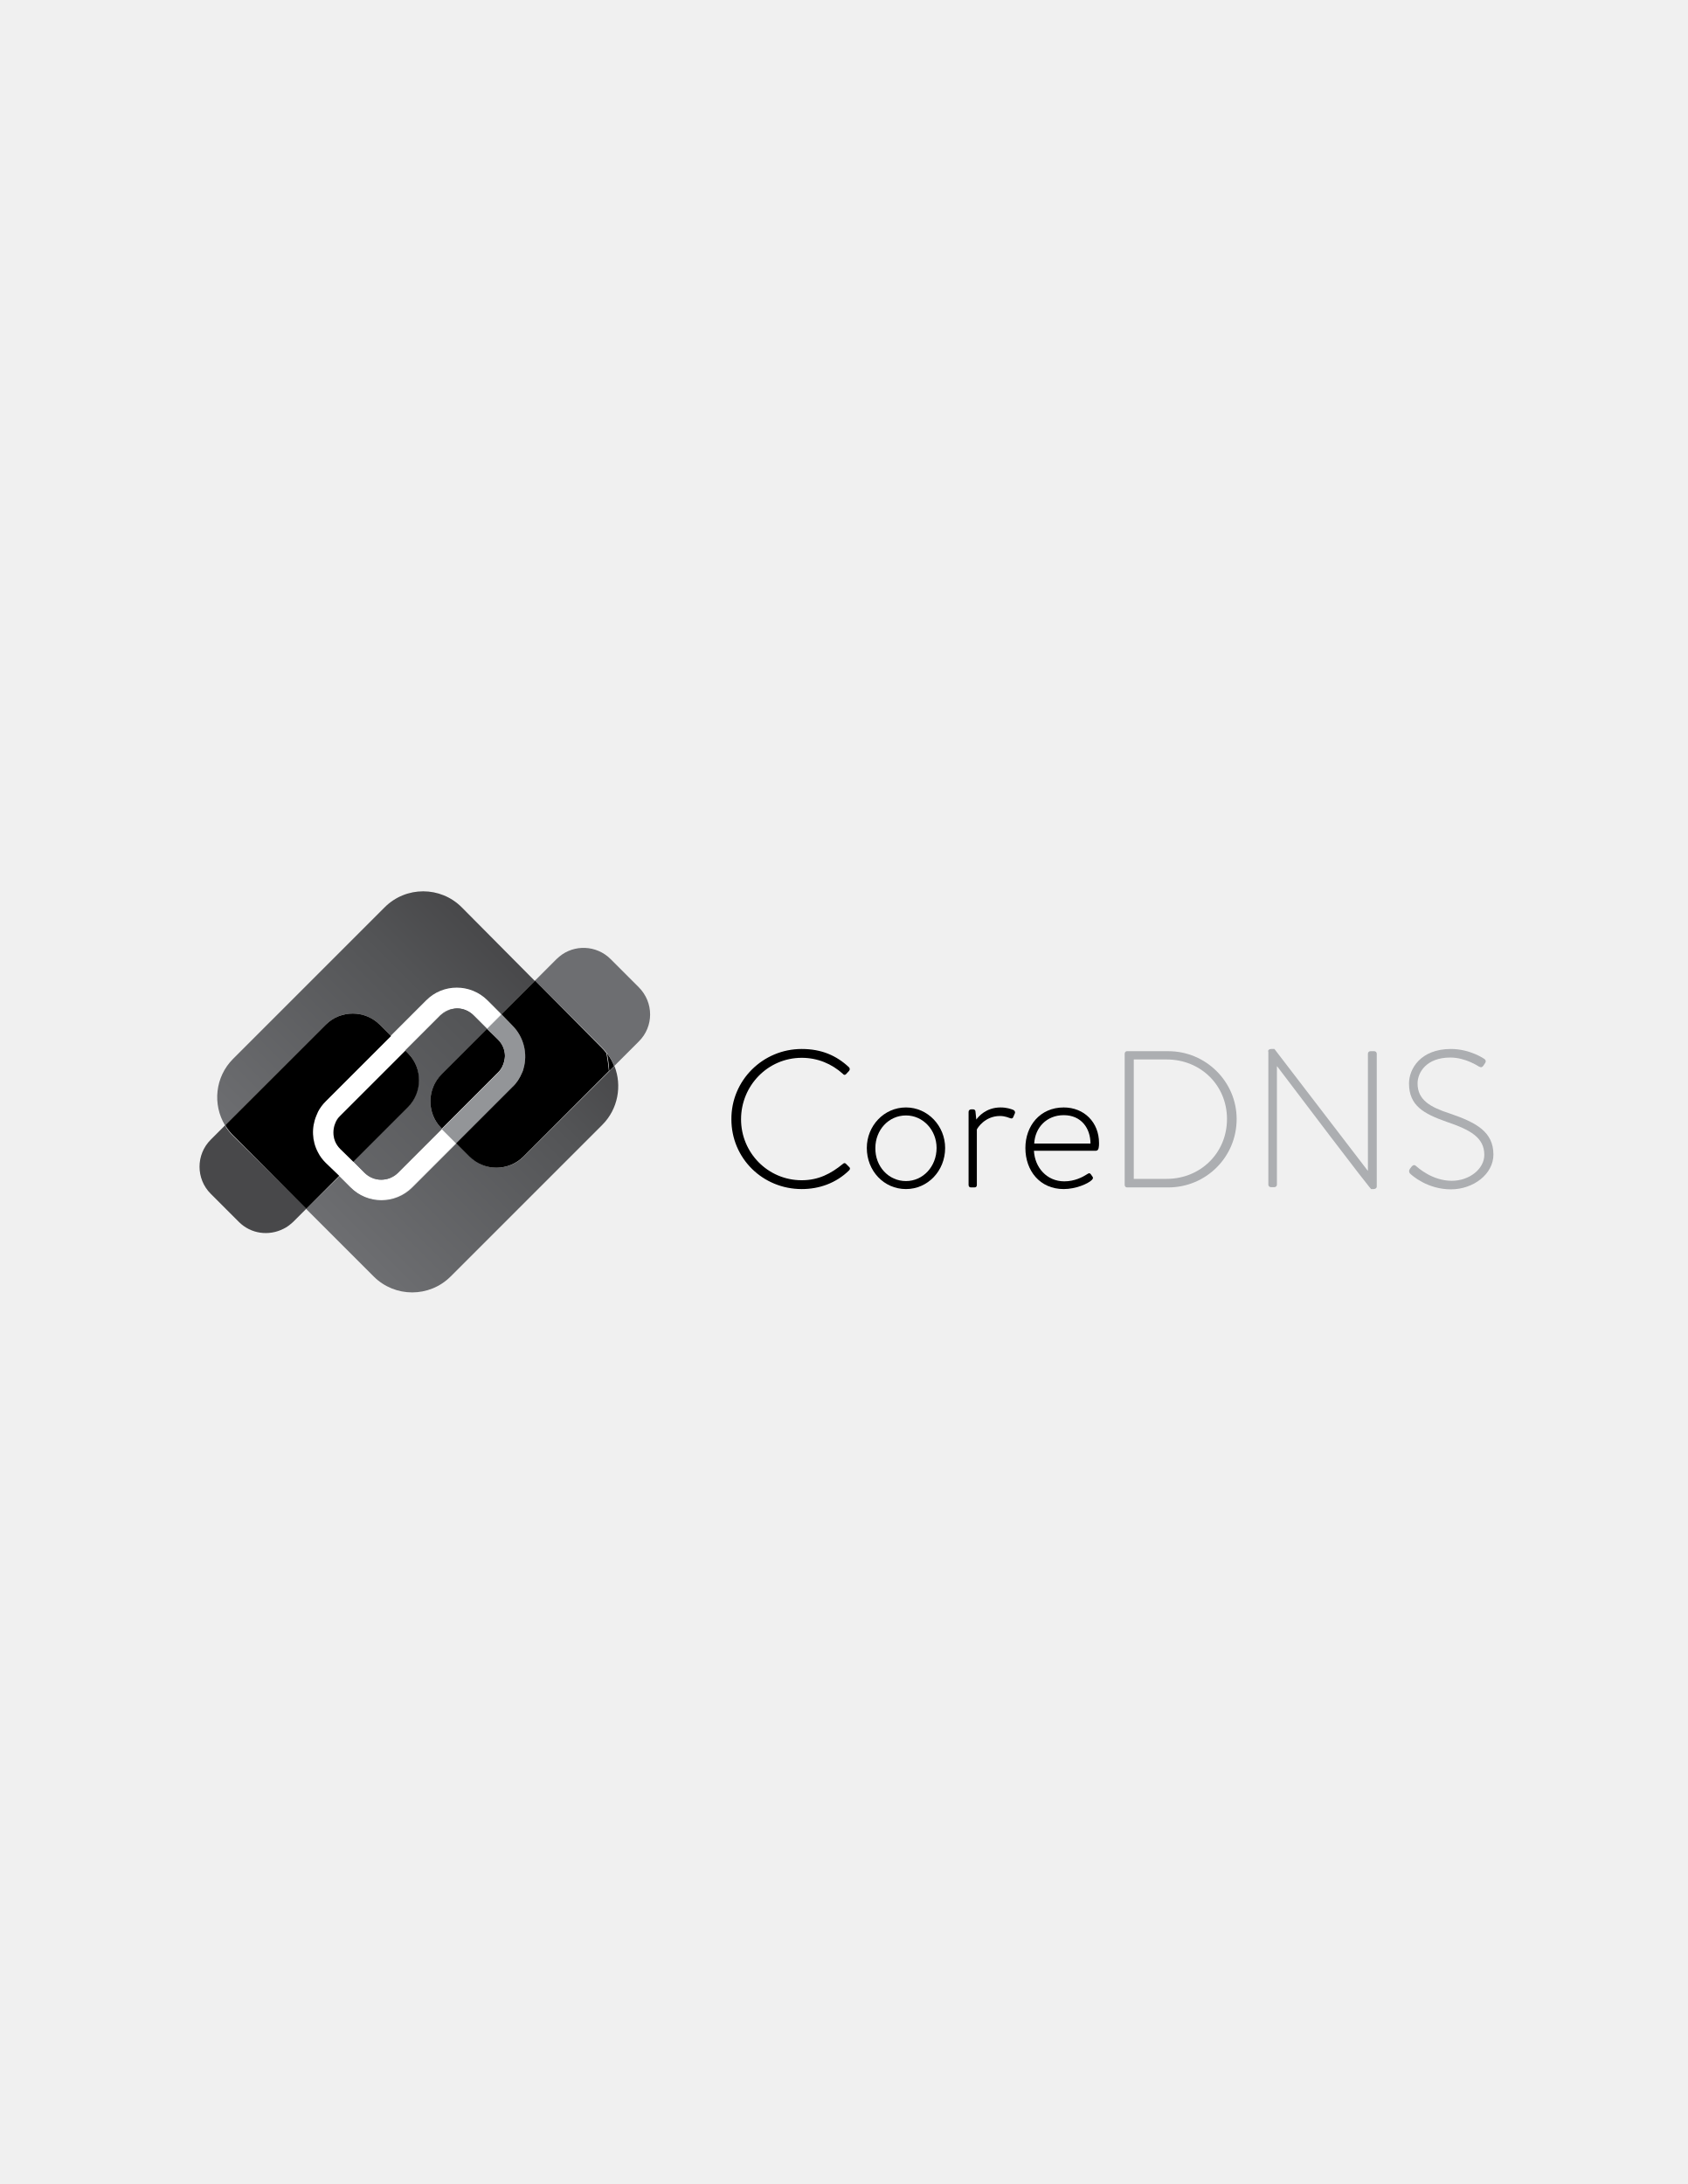
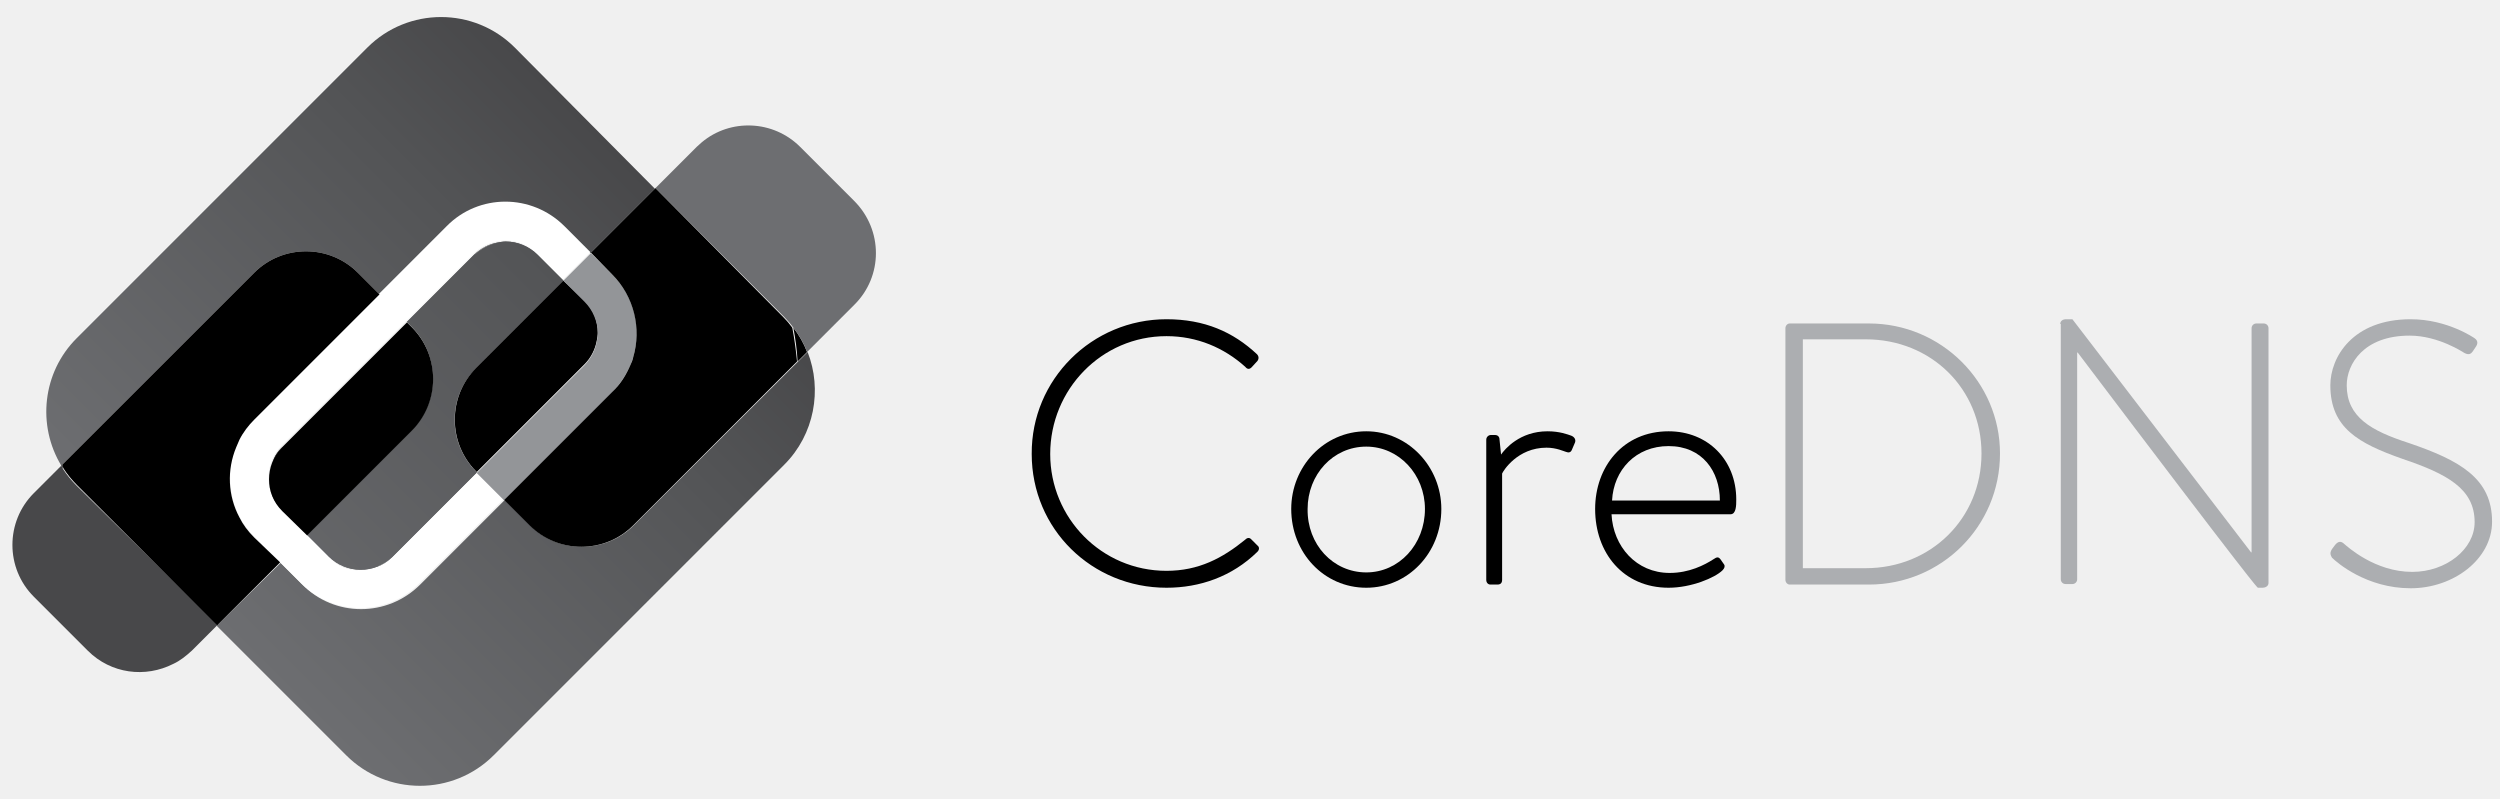
- <svg xmlns="http://www.w3.org/2000/svg" version="1.1" id="Layer_1" x="0px" y="0px" viewBox="0 0 612 792" style="enable-background:new 0 0 612 792;" xml:space="preserve">
+ <svg xmlns="http://www.w3.org/2000/svg" version="1.1" id="Layer_1" x="0px" y="0px" viewBox="0 0 473 151" style="enable-background:new 0 0 473 151;" xml:space="preserve">
  <style type="text/css">
	.st0{fill:#ACAEB1;}
	.st1{fill:url(#SVGID_1_);}
	.st2{fill:url(#SVGID_2_);}
	.st3{fill:url(#SVGID_3_);}
	.st4{fill:url(#SVGID_4_);}
	.st5{fill:#FFFFFF;}
	.st6{fill:url(#SVGID_5_);}
	.st7{fill:url(#SVGID_6_);}
	.st8{fill:url(#SVGID_7_);}
	.st9{fill:url(#SVGID_8_);}
	.st10{fill:url(#SVGID_9_);}
	.st11{fill:#48484A;}
	.st12{fill:#939598;}
	.st13{fill:#6D6E71;}
</style>
  <g>
-     <path d="M290.7,380.4c7.2,0,12.6,2.4,17.1,6.6c0.4,0.4,0.4,0.9,0.1,1.3l-1.1,1.2c-0.4,0.4-0.8,0.4-1.2-0.1c-4-3.6-9.1-5.8-14.9-5.8   c-12.3,0-22,10.1-22,22.3c0,12.1,9.7,22.1,22,22.1c6.1,0,10.6-2.4,14.9-5.9c0.4-0.4,0.8-0.4,1.1-0.1l1.2,1.2c0.4,0.3,0.4,0.8,0,1.2   c-4.8,4.7-10.9,6.8-17.2,6.8c-14.1,0-25.5-11.1-25.5-25.3C265.1,391.8,276.6,380.4,290.7,380.4z" />
-     <path d="M328.5,401.6c7.9,0,14.2,6.7,14.2,14.7c0,8.3-6.3,14.9-14.2,14.9c-8,0-14.2-6.6-14.2-14.9   C314.3,408.3,320.5,401.6,328.5,401.6z M328.5,428.3c6.2,0,11.1-5.3,11.1-12c0-6.5-4.9-11.8-11.1-11.8c-6.3,0-11.1,5.3-11.1,11.8   C317.3,423,322.2,428.3,328.5,428.3z" />
-     <path d="M351.2,403.2c0-0.5,0.4-0.9,0.9-0.9h0.8c0.4,0,0.8,0.3,0.8,0.8l0.3,2.9c0.7-1,3.5-4.4,8.8-4.4c2.3,0,3.8,0.6,4.4,0.8   c0.6,0.2,1,0.7,0.8,1.3l-0.6,1.4c-0.2,0.5-0.6,0.6-1.1,0.4c-0.4-0.1-1.8-0.8-3.7-0.8c-5.5,0-8.2,4.4-8.4,4.9v20.1   c0,0.6-0.3,0.9-0.9,0.9H352c-0.5,0-0.8-0.4-0.8-0.9V403.2z" />
-     <path d="M385.7,401.6c7.4,0,12.8,5.4,12.8,12.9c0,1.1,0,2.8-1.1,2.8h-22.5c0.3,6.1,4.7,11.1,11,11.1c3.7,0,6.6-1.5,8.3-2.6   c0.6-0.4,0.9-0.5,1.3,0l0.7,1c0.2,0.3,0.1,0.7-0.3,1.1c-1.4,1.4-5.9,3.3-10.2,3.3c-8.6,0-13.9-6.6-13.9-14.9   C371.8,408.3,377.1,401.6,385.7,401.6z M395.4,414.7c0-5.5-3.3-10.3-9.7-10.3c-6.2,0-10.4,4.5-10.7,10.3H395.4z" />
-     <path class="st0" d="M407.8,382.1c0-0.5,0.4-0.9,0.8-0.9h15c13.7,0,24.8,11.1,24.8,24.6c0,13.8-11.1,24.8-24.8,24.8h-15   c-0.4,0-0.8-0.4-0.8-0.9V382.1z M423,427.5c12.3,0,21.9-9.4,21.9-21.7c0-12.2-9.5-21.6-21.9-21.6h-11.9v43.3H423z" />
-     <path class="st0" d="M459.8,381.3c0-0.6,0.5-0.9,1.1-0.9h1.2l33.8,44.1c0.1,0,0.1,0,0.1,0v-42.4c0-0.5,0.4-0.9,0.9-0.9h1.4   c0.5,0,0.9,0.4,0.9,0.9v48.2c0,0.6-0.6,0.9-1.1,0.9h-0.9c-0.1,0-0.6-0.2-34.1-44.5H463v42.9c0,0.5-0.4,0.9-0.9,0.9h-1.3   c-0.5,0-0.9-0.4-0.9-0.9V381.3z" />
-     <path class="st0" d="M511.2,423.9l0.6-0.8c0.5-0.6,1-0.8,1.6-0.3c0.7,0.6,5.9,5.4,13,5.4c6.4,0,11.8-4.3,11.8-9.4   c0-6.3-5.1-9.1-13.7-12c-8.2-2.9-13.6-5.8-13.6-13.9c0-5.3,4.2-12.5,15.2-12.5c7,0,12.1,3.6,12.1,3.6c0.3,0.2,0.8,0.7,0.3,1.5   c-0.2,0.3-0.4,0.6-0.6,0.9c-0.4,0.6-0.8,0.8-1.6,0.4c-0.2-0.1-4.9-3.3-10.4-3.3c-8.7,0-11.9,5.4-11.9,9.4c0,6,4.6,8.6,11.7,10.9   c9.7,3.3,15.8,6.7,15.8,14.9c0,7.1-7.3,12.6-15.4,12.6c-8.4,0-14-4.9-14.9-5.8C511,425.1,510.7,424.7,511.2,423.9z" />
+     <path d="M220.7,60.4c7.2,0,12.6,2.4,17.1,6.6c0.4,0.4,0.4,0.9,0.1,1.3l-1.1,1.2c-0.4,0.4-0.8,0.4-1.2-0.1c-4-3.6-9.1-5.8-14.9-5.8   c-12.3,0-22,10.1-22,22.3c0,12.1,9.7,22.1,22,22.1c6.1,0,10.6-2.4,14.9-5.9c0.4-0.4,0.8-0.4,1.1-0.1l1.2,1.2c0.4,0.3,0.4,0.8,0,1.2   c-4.8,4.7-10.9,6.8-17.2,6.8c-14.1,0-25.5-11.1-25.5-25.3C195.1,71.8,206.6,60.4,220.7,60.4z" />
+     <path d="M258.5,81.6c7.9,0,14.2,6.7,14.2,14.7c0,8.3-6.3,14.9-14.2,14.9c-8,0-14.2-6.6-14.2-14.9C244.3,88.3,250.5,81.6,258.5,81.6   z M258.5,108.3c6.2,0,11.1-5.3,11.1-12c0-6.5-4.9-11.8-11.1-11.8c-6.3,0-11.1,5.3-11.1,11.8C247.3,103,252.2,108.3,258.5,108.3z" />
+     <path d="M281.2,83.2c0-0.5,0.4-0.9,0.9-0.9h0.8c0.4,0,0.8,0.3,0.8,0.8L284,86c0.7-1,3.5-4.4,8.8-4.4c2.3,0,3.8,0.6,4.4,0.8   c0.6,0.2,1,0.7,0.8,1.3l-0.6,1.4c-0.2,0.5-0.6,0.6-1.1,0.4c-0.4-0.1-1.8-0.8-3.7-0.8c-5.5,0-8.2,4.4-8.4,4.9v20.1   c0,0.6-0.3,0.9-0.9,0.9H282c-0.5,0-0.8-0.4-0.8-0.9V83.2z" />
+     <path d="M315.7,81.6c7.4,0,12.8,5.4,12.8,12.9c0,1.1,0,2.8-1.1,2.8h-22.5c0.3,6.1,4.7,11.1,11,11.1c3.7,0,6.6-1.5,8.3-2.6   c0.6-0.4,0.9-0.5,1.3,0l0.7,1c0.2,0.3,0.1,0.7-0.3,1.1c-1.4,1.4-5.9,3.3-10.2,3.3c-8.6,0-13.9-6.6-13.9-14.9   C301.8,88.3,307.1,81.6,315.7,81.6z M325.4,94.7c0-5.5-3.3-10.3-9.7-10.3c-6.2,0-10.4,4.5-10.7,10.3H325.4z" />
+     <path class="st0" d="M337.8,62.1c0-0.5,0.4-0.9,0.8-0.9h15c13.7,0,24.8,11.1,24.8,24.6c0,13.8-11.1,24.8-24.8,24.8h-15   c-0.4,0-0.8-0.4-0.8-0.9V62.1z M353,107.5c12.3,0,21.9-9.4,21.9-21.7c0-12.2-9.5-21.6-21.9-21.6h-11.9v43.3L353,107.5L353,107.5z" />
+     <path class="st0" d="M389.8,61.3c0-0.6,0.5-0.9,1.1-0.9h1.2l33.8,44.1c0.1,0,0.1,0,0.1,0V62.1c0-0.5,0.4-0.9,0.9-0.9h1.4   c0.5,0,0.9,0.4,0.9,0.9v48.2c0,0.6-0.6,0.9-1.1,0.9h-0.9c-0.1,0-0.6-0.2-34.1-44.5H393v42.9c0,0.5-0.4,0.9-0.9,0.9h-1.3   c-0.5,0-0.9-0.4-0.9-0.9V61.3H389.8z" />
+     <path class="st0" d="M441.2,103.9l0.6-0.8c0.5-0.6,1-0.8,1.6-0.3c0.7,0.6,5.9,5.4,13,5.4c6.4,0,11.8-4.3,11.8-9.4   c0-6.3-5.1-9.1-13.7-12c-8.2-2.9-13.6-5.8-13.6-13.9c0-5.3,4.2-12.5,15.2-12.5c7,0,12.1,3.6,12.1,3.6c0.3,0.2,0.8,0.7,0.3,1.5   c-0.2,0.3-0.4,0.6-0.6,0.9c-0.4,0.6-0.8,0.8-1.6,0.4c-0.2-0.1-4.9-3.3-10.4-3.3c-8.7,0-11.9,5.4-11.9,9.4c0,6,4.6,8.6,11.7,10.9   c9.7,3.3,15.8,6.7,15.8,14.9c0,7.1-7.3,12.6-15.4,12.6c-8.4,0-14-4.9-14.9-5.8C441,105.1,440.7,104.7,441.2,103.9z" />
  </g>
  <g>
-     <linearGradient id="SVGID_1_" gradientUnits="userSpaceOnUse" x1="1466.776" y1="-3383.12" x2="1583.961" y2="-3383.12" gradientTransform="matrix(0.7071 -0.7071 0.7071 0.7071 1450.404 3852.086)">
+     <linearGradient id="SVGID_1_" gradientUnits="userSpaceOnUse" x1="-793.854" y1="366.417" x2="-676.668" y2="366.417" gradientTransform="matrix(0.7071 -0.7071 -0.7071 -0.7071 845.7433 -199.5568)">
      <stop offset="0" style="stop-color:#6D6E71" />
      <stop offset="0.738" style="stop-color:#535456" />
      <stop offset="1" style="stop-color:#48484A" />
    </linearGradient>
-     <path class="st1" d="M118.1,399.4c-1.2,1.2-2.1,2.4-2.8,3.8C116.1,401.8,117,400.5,118.1,399.4L118.1,399.4z" />
-     <linearGradient id="SVGID_2_" gradientUnits="userSpaceOnUse" x1="1466.776" y1="-3367.204" x2="1583.961" y2="-3367.204" gradientTransform="matrix(0.7071 -0.7071 0.7071 0.7071 1450.404 3852.086)">
+     <path class="st1" d="M48.1,79.4c-1.2,1.2-2.1,2.4-2.8,3.8C46.1,81.8,47,80.5,48.1,79.4L48.1,79.4z" />
+     <linearGradient id="SVGID_2_" gradientUnits="userSpaceOnUse" x1="-793.854" y1="350.471" x2="-676.668" y2="350.471" gradientTransform="matrix(0.7071 -0.7071 -0.7071 -0.7071 845.7433 -199.5568)">
      <stop offset="0" style="stop-color:#6D6E71" />
      <stop offset="0.738" style="stop-color:#535456" />
      <stop offset="1" style="stop-color:#48484A" />
    </linearGradient>
-     <path class="st2" d="M165.7,365.7c2.2,0,4.3,0.8,6,2.5l4.9,4.9l0,0l-4.9-4.9C170,366.5,167.9,365.7,165.7,365.7z" />
-     <linearGradient id="SVGID_3_" gradientUnits="userSpaceOnUse" x1="1466.776" y1="-3389.453" x2="1583.961" y2="-3389.453" gradientTransform="matrix(0.7071 -0.7071 0.7071 0.7071 1450.404 3852.086)">
+     <path class="st2" d="M95.7,45.7c2.2,0,4.3,0.8,6,2.5l4.9,4.9l0,0l-4.9-4.9C100,46.5,97.9,45.7,95.7,45.7z" />
+     <linearGradient id="SVGID_3_" gradientUnits="userSpaceOnUse" x1="-793.854" y1="372.745" x2="-676.668" y2="372.745" gradientTransform="matrix(0.7071 -0.7071 -0.7071 -0.7071 845.7433 -199.5568)">
      <stop offset="0" style="stop-color:#6D6E71" />
      <stop offset="0.738" style="stop-color:#535456" />
      <stop offset="1" style="stop-color:#48484A" />
    </linearGradient>
-     <path class="st3" d="M118.1,371.6c5.4-5.4,14.2-5.4,19.6,0l4.1,4.1l12.7-12.7c6.2-6.2,16.2-6.2,22.3,0l4.9,4.9l12.2-12.2L167.4,329   c-7.7-7.7-20.2-7.7-27.9,0l-55,55c-6.5,6.5-7.5,16.5-2.9,24.1l0.2-0.2L118.1,371.6z" />
-     <linearGradient id="SVGID_4_" gradientUnits="userSpaceOnUse" x1="1466.775" y1="-3333.772" x2="1583.961" y2="-3333.772" gradientTransform="matrix(0.7071 -0.7071 0.7071 0.7071 1450.404 3852.086)">
+     <path class="st3" d="M48.1,51.6c5.4-5.4,14.2-5.4,19.6,0l4.1,4.1L84.5,43c6.2-6.2,16.2-6.2,22.3,0l4.9,4.9l12.2-12.2L97.4,9   c-7.7-7.7-20.2-7.7-27.9,0l-55,55C8,70.5,7,80.5,11.6,88.1l0.2-0.2L48.1,51.6z" />
+     <linearGradient id="SVGID_4_" gradientUnits="userSpaceOnUse" x1="-793.876" y1="317.025" x2="-676.691" y2="317.025" gradientTransform="matrix(0.7071 -0.7071 -0.7071 -0.7071 845.7433 -199.5568)">
      <stop offset="0" style="stop-color:#6D6E71" />
      <stop offset="0.738" style="stop-color:#535456" />
      <stop offset="1" style="stop-color:#48484A" />
    </linearGradient>
-     <path class="st4" d="M189.9,419.4c-5.4,5.4-14.2,5.4-19.6,0l-4.8-4.8l-16,16c-6.2,6.2-16.2,6.2-22.3,0l-4.1-4.1L111,438.4   l24.5,24.5c7.7,7.7,20.2,7.7,27.9,0l55-55c5.7-5.7,7.2-14.2,4.4-21.3l-1.8,1.8L189.9,419.4z" />
-     <path class="st5" d="M144.2,425.4L144.2,425.4c-0.8,0.8-1.8,1.4-2.8,1.8c-1,0.4-2.1,0.6-3.2,0.6c-2.2,0-4.3-0.8-6-2.5l-4.1-4.1   l-4.8-4.8c-1.6-1.6-2.5-3.8-2.5-6c0-1.1,0.2-2.2,0.6-3.2s1-2,1.8-2.8l0,0l23.7-23.7l12.7-12.7l0,0c1.2-1.2,2.8-2,4.4-2.3   c0.5-0.1,1.1-0.2,1.6-0.2c2.2,0,4.3,0.8,6,2.5l4.9,4.9l5.2-5.2l0,0l-4.9-4.9c-6.2-6.2-16.2-6.2-22.3,0l-12.7,12.7l-23.7,23.7   c-1.2,1.2-2.1,2.4-2.8,3.8c-0.2,0.5-0.5,0.9-0.6,1.4c-1.7,4.3-1.5,9.2,0.6,13.3c0.7,1.4,1.7,2.7,2.8,3.8l4.8,4.8l4.1,4.1   c6.2,6.2,16.2,6.2,22.3,0l16-16l-5.2-5.2L144.2,425.4z" />
-     <path d="M220.9,388.4l1.8-1.8c-0.6-1.6-1.5-3.2-2.6-4.6C220.5,384.1,220.8,386.2,220.9,388.4z" />
-     <path d="M81.8,407.9l-0.2,0.2c0.1,0.2,0.2,0.4,0.3,0.6C81.9,408.4,81.8,408.2,81.8,407.9z" />
-     <linearGradient id="SVGID_5_" gradientUnits="userSpaceOnUse" x1="1466.776" y1="-3361.39" x2="1583.961" y2="-3361.39" gradientTransform="matrix(0.7071 -0.7071 0.7071 0.7071 1450.404 3852.086)">
+     <path class="st4" d="M119.9,99.4c-5.4,5.4-14.2,5.4-19.6,0l-4.8-4.8l-16,16c-6.2,6.2-16.2,6.2-22.3,0l-4.1-4.1L41,118.4l24.5,24.5   c7.7,7.7,20.2,7.7,27.9,0l55-55c5.7-5.7,7.2-14.2,4.4-21.3l-1.8,1.8L119.9,99.4z" />
+     <path class="st5" d="M74.2,105.4L74.2,105.4c-0.8,0.8-1.8,1.4-2.8,1.8s-2.1,0.6-3.2,0.6c-2.2,0-4.3-0.8-6-2.5l-4.1-4.1l-4.8-4.8   c-1.6-1.6-2.5-3.8-2.5-6c0-1.1,0.2-2.2,0.6-3.2s1-2,1.8-2.8l0,0l23.7-23.7L89.6,48l0,0c1.2-1.2,2.8-2,4.4-2.3   c0.5-0.1,1.1-0.2,1.6-0.2c2.2,0,4.3,0.8,6,2.5l4.9,4.9l5.2-5.2l0,0l-4.9-4.9c-6.2-6.2-16.2-6.2-22.3,0L71.8,55.5L48.1,79.2   c-1.2,1.2-2.1,2.4-2.8,3.8c-0.2,0.5-0.5,0.9-0.6,1.4c-1.7,4.3-1.5,9.2,0.6,13.3c0.7,1.4,1.7,2.7,2.8,3.8l4.8,4.8l4.1,4.1   c6.2,6.2,16.2,6.2,22.3,0l16-16l-5.2-5.2L74.2,105.4z" />
+     <path d="M150.9,68.4l1.8-1.8c-0.6-1.6-1.5-3.2-2.6-4.6C150.5,64.1,150.8,66.2,150.9,68.4z" />
+     <path d="M11.8,87.9l-0.2,0.2c0.1,0.2,0.2,0.4,0.3,0.6C11.9,88.4,11.8,88.2,11.8,87.9z" />
+     <linearGradient id="SVGID_5_" gradientUnits="userSpaceOnUse" x1="-793.854" y1="344.673" x2="-676.668" y2="344.673" gradientTransform="matrix(0.7071 -0.7071 -0.7071 -0.7071 845.7433 -199.5568)">
      <stop offset="0" style="stop-color:#6D6E71" />
      <stop offset="0.738" style="stop-color:#535456" />
      <stop offset="1" style="stop-color:#48484A" />
    </linearGradient>
-     <path class="st6" d="M160.1,389.6l16.5-16.5l-4.9-4.9c-1.6-1.6-3.8-2.5-6-2.5c-0.5,0-1.1,0.1-1.6,0.2c-1.6,0.3-3.1,1.1-4.4,2.3   l-12.7,12.7l0.9,0.9c5.4,5.4,5.4,14.2,0,19.6l-19.8,19.8l4.1,4.1c1.6,1.6,3.8,2.5,6,2.5c1.1,0,2.2-0.2,3.2-0.6c1-0.4,2-1,2.8-1.8   l16-16l-0.1-0.1C154.6,403.8,154.6,395,160.1,389.6z" />
-     <linearGradient id="SVGID_6_" gradientUnits="userSpaceOnUse" x1="1455.666" y1="-3361.39" x2="1596.401" y2="-3361.39" gradientTransform="matrix(0.7071 -0.7071 0.7071 0.7071 1450.404 3852.086)">
+     <path class="st6" d="M90.1,69.6l16.5-16.5l-4.9-4.9c-1.6-1.6-3.8-2.5-6-2.5c-0.5,0-1.1,0.1-1.6,0.2c-1.6,0.3-3.1,1.1-4.4,2.3   L77,60.9l0.9,0.9c5.4,5.4,5.4,14.2,0,19.6l-19.8,19.8l4.1,4.1c1.6,1.6,3.8,2.5,6,2.5c1.1,0,2.2-0.2,3.2-0.6s2-1,2.8-1.8l16-16   l-0.1-0.1C84.6,83.8,84.6,75,90.1,69.6z" />
+     <linearGradient id="SVGID_6_" gradientUnits="userSpaceOnUse" x1="-804.963" y1="344.673" x2="-664.228" y2="344.673" gradientTransform="matrix(0.7071 -0.7071 -0.7071 -0.7071 845.7433 -199.5568)">
      <stop offset="0" style="stop-color:#6D6E71" />
      <stop offset="0.738" style="stop-color:#535456" />
      <stop offset="1" style="stop-color:#48484A" />
    </linearGradient>
-     <path class="st7" d="M160.1,389.6l16.5-16.5l-4.9-4.9c-1.6-1.6-3.8-2.5-6-2.5c-0.5,0-1.1,0.1-1.6,0.2c-1.6,0.3-3.1,1.1-4.4,2.3   l-12.7,12.7l0.9,0.9c5.4,5.4,5.4,14.2,0,19.6l-19.8,19.8l4.1,4.1c1.6,1.6,3.8,2.5,6,2.5c1.1,0,2.2-0.2,3.2-0.6c1-0.4,2-1,2.8-1.8   l16-16l-0.1-0.1C154.6,403.8,154.6,395,160.1,389.6z" />
-     <path class="st5" d="M144.2,425.4L144.2,425.4c-0.8,0.8-1.8,1.4-2.8,1.8C142.4,426.9,143.4,426.2,144.2,425.4z" />
-     <linearGradient id="SVGID_7_" gradientUnits="userSpaceOnUse" x1="1455.666" y1="-3346.999" x2="1596.401" y2="-3346.999" gradientTransform="matrix(0.7071 -0.7071 0.7071 0.7071 1450.404 3852.086)">
+     <path class="st7" d="M90.1,69.6l16.5-16.5l-4.9-4.9c-1.6-1.6-3.8-2.5-6-2.5c-0.5,0-1.1,0.1-1.6,0.2c-1.6,0.3-3.1,1.1-4.4,2.3   L77,60.9l0.9,0.9c5.4,5.4,5.4,14.2,0,19.6l-19.8,19.8l4.1,4.1c1.6,1.6,3.8,2.5,6,2.5c1.1,0,2.2-0.2,3.2-0.6s2-1,2.8-1.8l16-16   l-0.1-0.1C84.6,83.8,84.6,75,90.1,69.6z" />
+     <path class="st5" d="M74.2,105.4L74.2,105.4c-0.8,0.8-1.8,1.4-2.8,1.8C72.4,106.9,73.4,106.2,74.2,105.4z" />
+     <linearGradient id="SVGID_7_" gradientUnits="userSpaceOnUse" x1="-804.963" y1="330.283" x2="-664.228" y2="330.283" gradientTransform="matrix(0.7071 -0.7071 -0.7071 -0.7071 845.7433 -199.5568)">
      <stop offset="0" style="stop-color:#6D6E71" />
      <stop offset="0.738" style="stop-color:#535456" />
      <stop offset="1" style="stop-color:#48484A" />
    </linearGradient>
-     <path class="st8" d="M144.2,425.4L144.2,425.4c-0.8,0.8-1.8,1.4-2.8,1.8C142.4,426.9,143.4,426.2,144.2,425.4z" />
-     <path class="st5" d="M128.1,421.3L128.1,421.3l4.1,4.1c1.6,1.6,3.8,2.5,6,2.5c-2.2,0-4.3-0.8-6-2.5L128.1,421.3z" />
-     <linearGradient id="SVGID_8_" gradientUnits="userSpaceOnUse" x1="1455.666" y1="-3355.04" x2="1596.401" y2="-3355.04" gradientTransform="matrix(0.7071 -0.7071 0.7071 0.7071 1450.404 3852.086)">
+     <path class="st8" d="M74.2,105.4L74.2,105.4c-0.8,0.8-1.8,1.4-2.8,1.8C72.4,106.9,73.4,106.2,74.2,105.4z" />
+     <path class="st5" d="M58.1,101.3L58.1,101.3l4.1,4.1c1.6,1.6,3.8,2.5,6,2.5c-2.2,0-4.3-0.8-6-2.5L58.1,101.3z" />
+     <linearGradient id="SVGID_8_" gradientUnits="userSpaceOnUse" x1="-804.963" y1="338.309" x2="-664.228" y2="338.309" gradientTransform="matrix(0.7071 -0.7071 -0.7071 -0.7071 845.7433 -199.5568)">
      <stop offset="0" style="stop-color:#6D6E71" />
      <stop offset="0.738" style="stop-color:#535456" />
      <stop offset="1" style="stop-color:#48484A" />
    </linearGradient>
-     <path class="st9" d="M128.1,421.3L128.1,421.3l4.1,4.1c1.6,1.6,3.8,2.5,6,2.5c-2.2,0-4.3-0.8-6-2.5L128.1,421.3z" />
-     <path class="st5" d="M159.8,368.2L159.8,368.2c1.2-1.2,2.8-2,4.4-2.3C162.5,366.2,161,366.9,159.8,368.2z" />
-     <linearGradient id="SVGID_9_" gradientUnits="userSpaceOnUse" x1="1455.666" y1="-3375.392" x2="1596.401" y2="-3375.392" gradientTransform="matrix(0.7071 -0.7071 0.7071 0.7071 1450.404 3852.086)">
+     <path class="st9" d="M58.1,101.3L58.1,101.3l4.1,4.1c1.6,1.6,3.8,2.5,6,2.5c-2.2,0-4.3-0.8-6-2.5L58.1,101.3z" />
+     <path class="st5" d="M89.8,48.2L89.8,48.2c1.2-1.2,2.8-2,4.4-2.3C92.5,46.2,91,46.9,89.8,48.2z" />
+     <linearGradient id="SVGID_9_" gradientUnits="userSpaceOnUse" x1="-804.963" y1="358.606" x2="-664.228" y2="358.606" gradientTransform="matrix(0.7071 -0.7071 -0.7071 -0.7071 845.7433 -199.5568)">
      <stop offset="0" style="stop-color:#6D6E71" />
      <stop offset="0.738" style="stop-color:#535456" />
      <stop offset="1" style="stop-color:#48484A" />
    </linearGradient>
-     <path class="st10" d="M159.8,368.2L159.8,368.2c1.2-1.2,2.8-2,4.4-2.3C162.5,366.2,161,366.9,159.8,368.2z" />
-     <path class="st11" d="M84.5,411.9c-1-1-1.9-2.1-2.6-3.2c-0.1-0.2-0.2-0.4-0.3-0.6l-5.2,5.2c-5.4,5.4-5.4,14.2,0,19.6l10.2,10.2   c4.4,4.4,10.9,5.2,16.2,2.5c1.3-0.6,2.4-1.5,3.5-2.5l3.3-3.3l1.2-1.2l0.4-0.4L84.5,411.9z" />
-     <path d="M118.1,421.7c-1.2-1.2-2.1-2.4-2.8-3.8c-2.2-4.1-2.4-9-0.6-13.3c0.2-0.5,0.4-0.9,0.6-1.4c0.7-1.4,1.7-2.7,2.8-3.8l0,0   l23.7-23.7l-4.1-4.1c-5.4-5.4-14.2-5.4-19.6,0l-36.3,36.3c0,0.2,0.1,0.5,0.2,0.7c0.7,1.1,1.6,2.2,2.6,3.2l26.5,26.5l11.9-11.9   L118.1,421.7z" />
-     <path d="M114.7,404.6c-1.7,4.3-1.5,9.2,0.6,13.3C113.2,413.8,113,408.9,114.7,404.6z" />
-     <path d="M128.1,421.3l19.8-19.8c5.4-5.4,5.4-14.2,0-19.6l-0.9-0.9l-23.7,23.7c-0.8,0.8-1.4,1.8-1.8,2.8s-0.6,2.1-0.6,3.2   c0,2.2,0.8,4.3,2.5,6L128.1,421.3z" />
-     <path d="M123.4,416.5c-1.6-1.6-2.5-3.8-2.5-6C120.9,412.7,121.7,414.9,123.4,416.5l4.8,4.8l0,0L123.4,416.5z" />
-     <path d="M123.4,404.6c-0.8,0.8-1.4,1.8-1.8,2.8C121.9,406.4,122.5,405.4,123.4,404.6L123.4,404.6z" />
-     <path d="M176.6,373.1l-16.5,16.5c-5.4,5.4-5.4,14.2,0,19.6l0.1,0.1l20.4-20.4c1.2-1.2,2-2.8,2.3-4.4c0.1-0.5,0.2-1.1,0.2-1.6   c0-2.2-0.8-4.3-2.5-6L176.6,373.1z" />
-     <path d="M180.6,389c1.2-1.2,2-2.8,2.3-4.4C182.6,386.2,181.8,387.8,180.6,389L180.6,389z" />
-     <path d="M180.6,377.1c1.6,1.6,2.5,3.8,2.5,6C183.1,380.9,182.2,378.7,180.6,377.1l-4-4l0,0L180.6,377.1z" />
-     <path d="M185.8,394.2c1.5-1.5,2.7-3.3,3.5-5.2C188.5,390.9,187.3,392.7,185.8,394.2L185.8,394.2z" />
-     <path class="st12" d="M189.3,389c0.2-0.5,0.4-1,0.5-1.4c1.6-5.4,0.3-11.4-4-15.7l-4-4l-5.2,5.2l4,4c1.6,1.6,2.5,3.8,2.5,6   c0,0.5-0.1,1.1-0.2,1.6c-0.3,1.6-1.1,3.1-2.3,4.4l0,0l-20.4,20.4l5.2,5.2l20.4-20.4C187.3,392.7,188.5,390.9,189.3,389z" />
-     <path class="st13" d="M231.6,358l-10.2-10.2c-5.1-5.1-13.2-5.4-18.6-0.9c-0.3,0.3-0.7,0.6-1,0.9l-6.6,6.6l-1.2,1.2l0,0l24.4,24.4   c0.6,0.6,1.2,1.3,1.7,2c1.1,1.4,2,3,2.6,4.6l8.9-8.9C237.1,372.3,237.1,363.5,231.6,358z" />
-     <path d="M185.8,371.9c4.2,4.2,5.6,10.3,4,15.7c-0.1,0.5-0.3,1-0.5,1.4c-0.8,1.9-1.9,3.7-3.5,5.2l0,0l-20.4,20.4l4.8,4.8   c5.4,5.4,14.2,5.4,19.6,0l31-31c-0.2-2.1-0.5-4.3-0.9-6.4c-0.5-0.7-1.1-1.4-1.7-2L194,355.6l-12.2,12.2L185.8,371.9z" />
-     <path d="M185.8,371.9c4.2,4.2,5.6,10.3,4,15.7C191.4,382.2,190,376.1,185.8,371.9l-4-4l0,0L185.8,371.9z" />
+     <path class="st10" d="M89.8,48.2L89.8,48.2c1.2-1.2,2.8-2,4.4-2.3C92.5,46.2,91,46.9,89.8,48.2z" />
+     <path class="st11" d="M14.5,91.9c-1-1-1.9-2.1-2.6-3.2c-0.1-0.2-0.2-0.4-0.3-0.6l-5.2,5.2c-5.4,5.4-5.4,14.2,0,19.6l10.2,10.2   c4.4,4.4,10.9,5.2,16.2,2.5c1.3-0.6,2.4-1.5,3.5-2.5l3.3-3.3l1.2-1.2l0.4-0.4L14.5,91.9z" />
+     <path d="M48.1,101.7c-1.2-1.2-2.1-2.4-2.8-3.8c-2.2-4.1-2.4-9-0.6-13.3c0.2-0.5,0.4-0.9,0.6-1.4c0.7-1.4,1.7-2.7,2.8-3.8l0,0   l23.7-23.7l-4.1-4.1c-5.4-5.4-14.2-5.4-19.6,0L11.8,87.9c0,0.2,0.1,0.5,0.2,0.7c0.7,1.1,1.6,2.2,2.6,3.2l26.5,26.5L53,106.4   L48.1,101.7z" />
+     <path d="M44.7,84.6c-1.7,4.3-1.5,9.2,0.6,13.3C43.2,93.8,43,88.9,44.7,84.6z" />
+     <path d="M58.1,101.3l19.8-19.8c5.4-5.4,5.4-14.2,0-19.6L77,61L53.3,84.7c-0.8,0.8-1.4,1.8-1.8,2.8s-0.6,2.1-0.6,3.2   c0,2.2,0.8,4.3,2.5,6L58.1,101.3z" />
+     <path d="M53.4,96.5c-1.6-1.6-2.5-3.8-2.5-6C50.9,92.7,51.7,94.9,53.4,96.5l4.8,4.8l0,0L53.4,96.5z" />
+     <path d="M53.4,84.6c-0.8,0.8-1.4,1.8-1.8,2.8C51.9,86.4,52.5,85.4,53.4,84.6L53.4,84.6z" />
+     <path d="M106.6,53.1L90.1,69.6c-5.4,5.4-5.4,14.2,0,19.6l0.1,0.1l20.4-20.4c1.2-1.2,2-2.8,2.3-4.4c0.1-0.5,0.2-1.1,0.2-1.6   c0-2.2-0.8-4.3-2.5-6L106.6,53.1z" />
+     <path d="M110.6,69c1.2-1.2,2-2.8,2.3-4.4C112.6,66.2,111.8,67.8,110.6,69L110.6,69z" />
+     <path d="M110.6,57.1c1.6,1.6,2.5,3.8,2.5,6C113.1,60.9,112.2,58.7,110.6,57.1l-4-4l0,0L110.6,57.1z" />
+     <path d="M115.8,74.2c1.5-1.5,2.7-3.3,3.5-5.2C118.5,70.9,117.3,72.7,115.8,74.2L115.8,74.2z" />
+     <path class="st12" d="M119.3,69c0.2-0.5,0.4-1,0.5-1.4c1.6-5.4,0.3-11.4-4-15.7l-4-4l-5.2,5.2l4,4c1.6,1.6,2.5,3.8,2.5,6   c0,0.5-0.1,1.1-0.2,1.6c-0.3,1.6-1.1,3.1-2.3,4.4l0,0L90.2,89.5l5.2,5.2l20.4-20.4C117.3,72.7,118.5,70.9,119.3,69z" />
+     <path class="st13" d="M161.6,38l-10.2-10.2c-5.1-5.1-13.2-5.4-18.6-0.9c-0.3,0.3-0.7,0.6-1,0.9l-6.6,6.6l-1.2,1.2l0,0L148.4,60   c0.6,0.6,1.2,1.3,1.7,2c1.1,1.4,2,3,2.6,4.6l8.9-8.9C167.1,52.3,167.1,43.5,161.6,38z" />
+     <path d="M115.8,51.9c4.2,4.2,5.6,10.3,4,15.7c-0.1,0.5-0.3,1-0.5,1.4c-0.8,1.9-1.9,3.7-3.5,5.2l0,0L95.4,94.6l4.8,4.8   c5.4,5.4,14.2,5.4,19.6,0l31-31c-0.2-2.1-0.5-4.3-0.9-6.4c-0.5-0.7-1.1-1.4-1.7-2L124,35.6l-12.2,12.2L115.8,51.9z" />
+     <path d="M115.8,51.9c4.2,4.2,5.6,10.3,4,15.7C121.4,62.2,120,56.1,115.8,51.9l-4-4l0,0L115.8,51.9z" />
  </g>
</svg>
